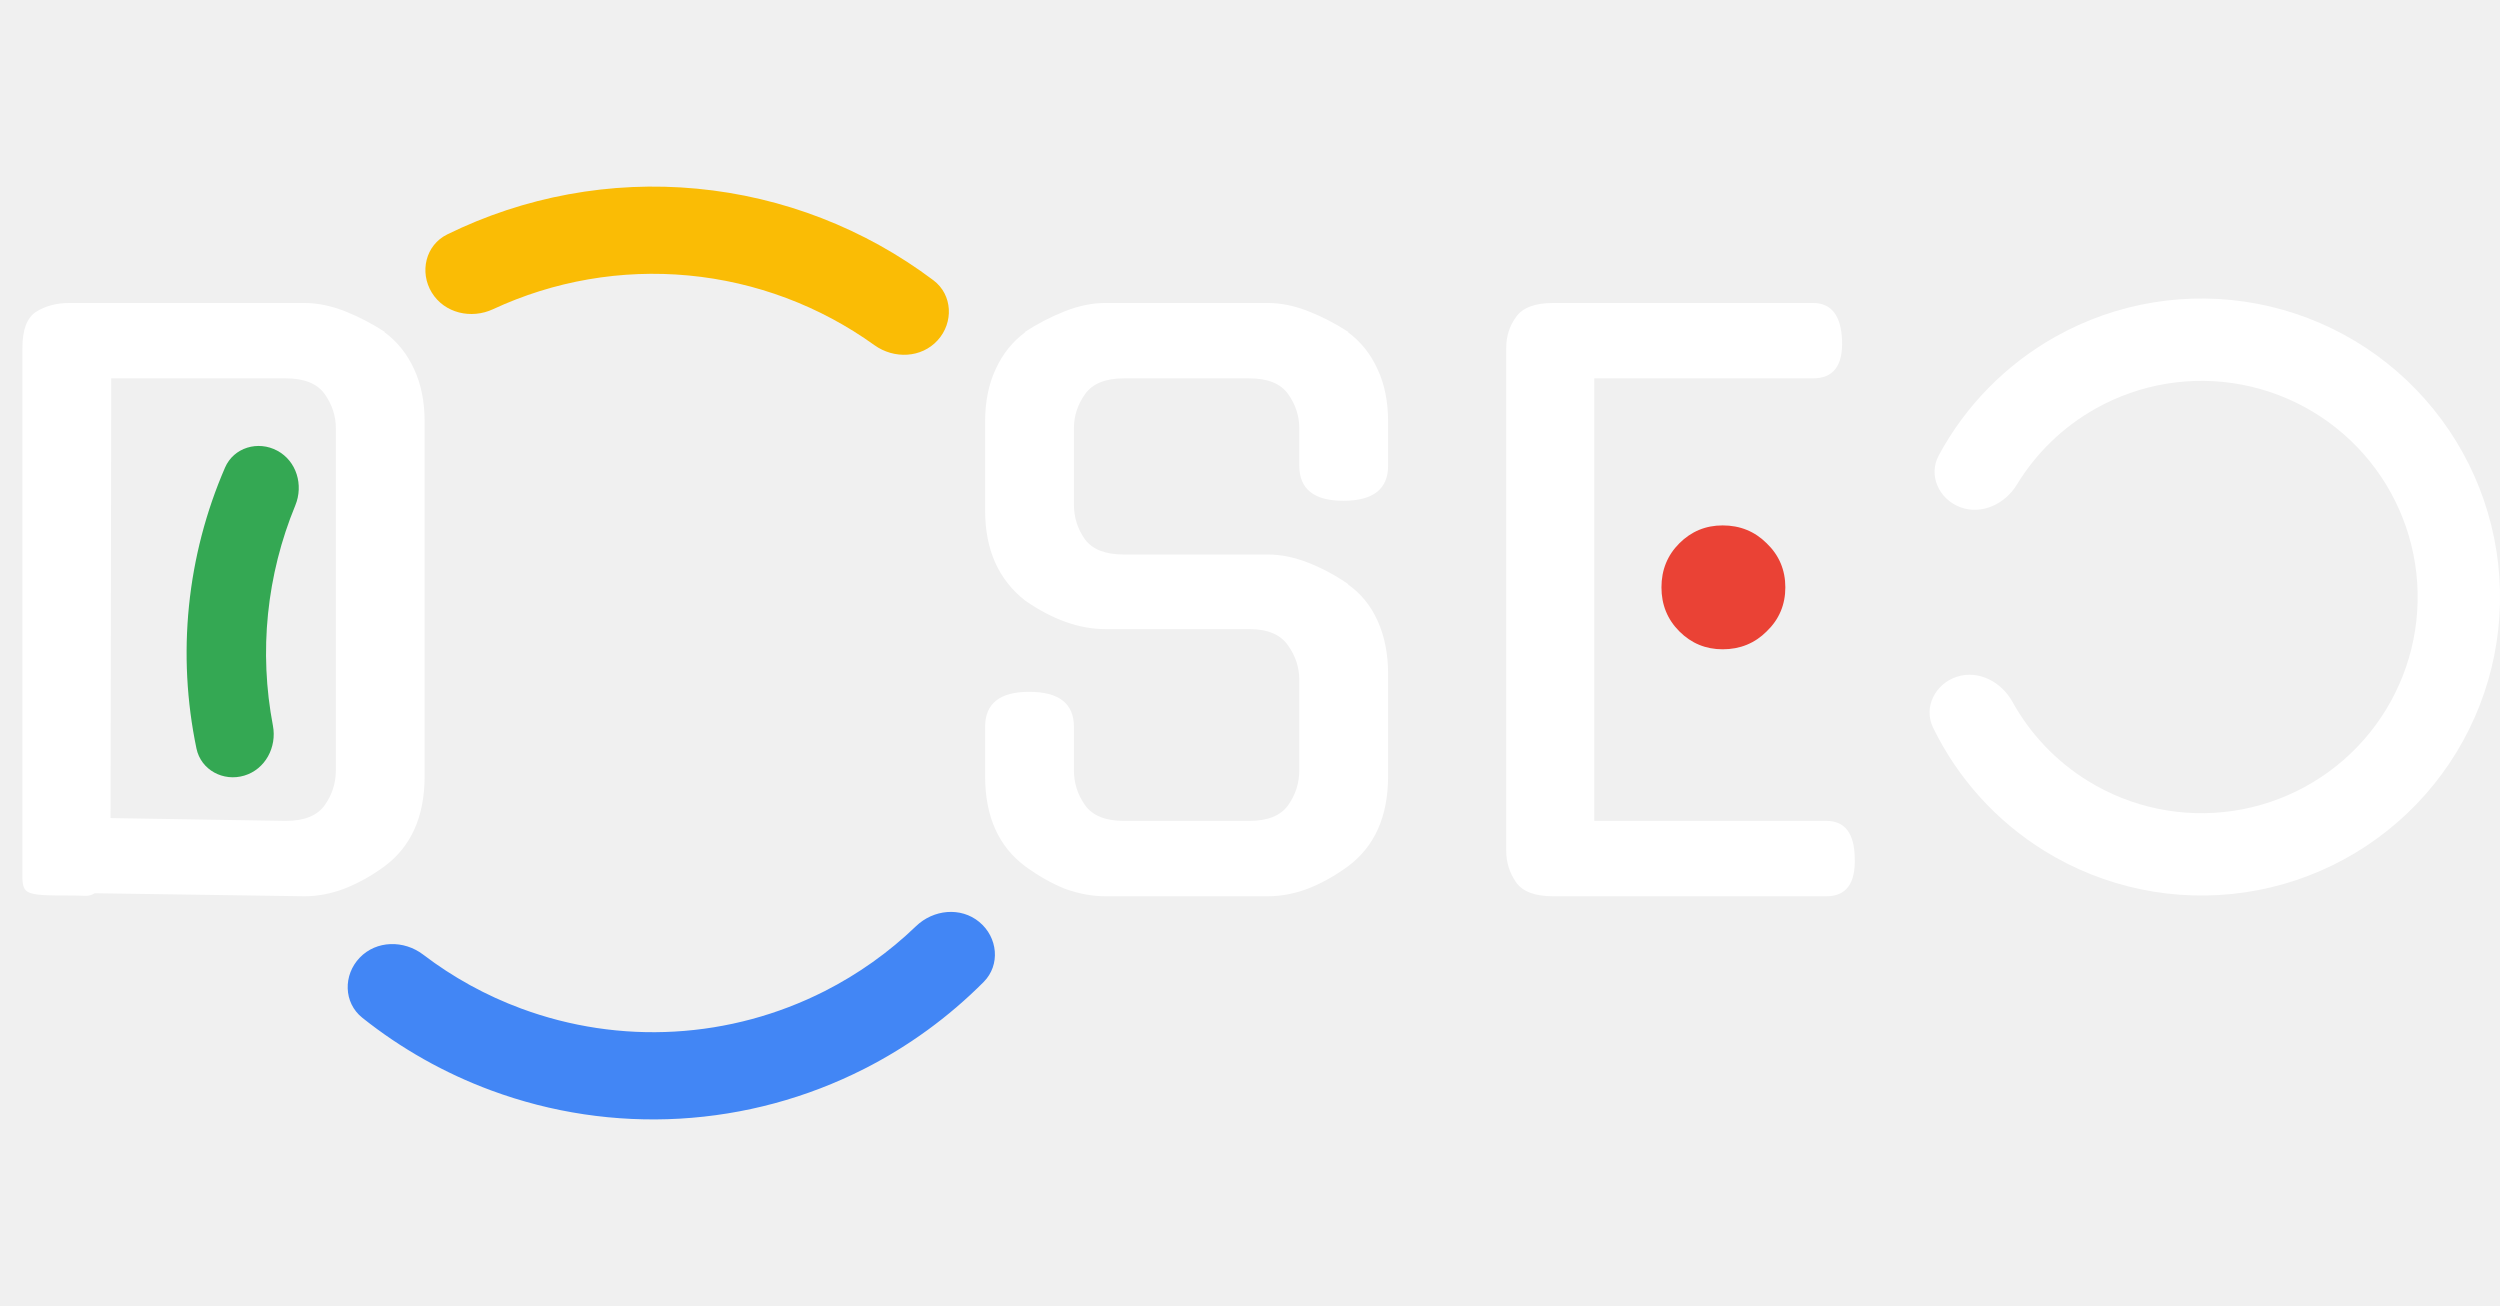
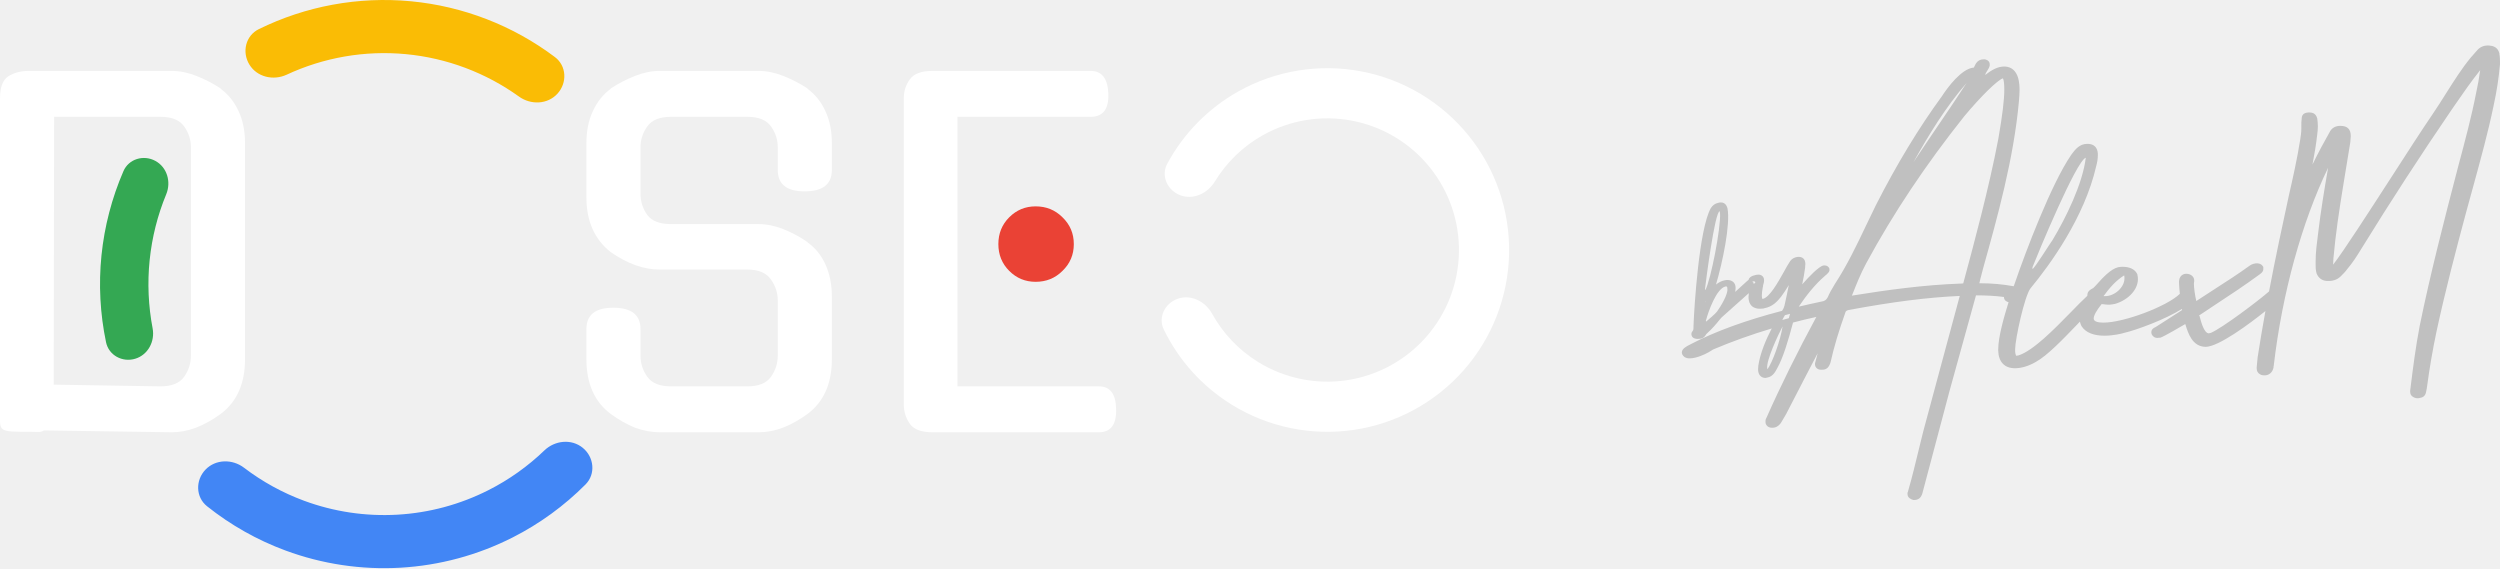
- <svg xmlns="http://www.w3.org/2000/svg" width="67" height="35" viewBox="0 0 67 35" fill="none">
-   <mask id="path-1-inside-1_3_46" fill="white">
-     <path d="M26.244 24.708C26.742 25.118 26.817 25.859 26.362 26.317C25.425 27.258 24.344 28.045 23.156 28.648C21.619 29.427 19.939 29.881 18.219 29.98C16.499 30.079 14.777 29.821 13.162 29.223C11.913 28.761 10.748 28.103 9.71 27.276C9.205 26.873 9.194 26.129 9.642 25.664V25.664C10.089 25.199 10.825 25.191 11.339 25.582C12.138 26.192 13.026 26.681 13.973 27.031C15.287 27.517 16.686 27.727 18.084 27.646C19.483 27.566 20.849 27.197 22.098 26.564C22.999 26.107 23.825 25.519 24.549 24.822C25.014 24.374 25.746 24.297 26.244 24.708V24.708Z" />
+ <svg xmlns="http://www.w3.org/2000/svg" width="110" height="25" viewBox="0 0 110 25" fill="none">
+   <mask id="mask0_1_30" style="mask-type:luminance" maskUnits="userSpaceOnUse" x="8" y="19" width="19" height="6">
+     <path d="M25.645 19.707C26.143 20.118 26.218 20.859 25.762 21.317C24.826 22.257 23.745 23.045 22.556 23.648C21.02 24.427 19.34 24.88 17.62 24.979C15.9 25.078 14.178 24.821 12.563 24.223C11.313 23.761 10.148 23.102 9.11 22.275C8.606 21.873 8.595 21.128 9.042 20.663C9.49 20.198 10.226 20.19 10.74 20.582C11.539 21.191 12.427 21.68 13.374 22.031C14.688 22.517 16.087 22.726 17.485 22.646C18.884 22.566 20.25 22.197 21.499 21.563C22.4 21.106 23.225 20.519 23.95 19.821C24.415 19.374 25.147 19.297 25.645 19.707Z" fill="white" />
  </mask>
-   <path d="M26.244 24.708C26.742 25.118 26.817 25.859 26.362 26.317C25.425 27.258 24.344 28.045 23.156 28.648C21.619 29.427 19.939 29.881 18.219 29.98C16.499 30.079 14.777 29.821 13.162 29.223C11.913 28.761 10.748 28.103 9.71 27.276C9.205 26.873 9.194 26.129 9.642 25.664V25.664C10.089 25.199 10.825 25.191 11.339 25.582C12.138 26.192 13.026 26.681 13.973 27.031C15.287 27.517 16.686 27.727 18.084 27.646C19.483 27.566 20.849 27.197 22.098 26.564C22.999 26.107 23.825 25.519 24.549 24.822C25.014 24.374 25.746 24.297 26.244 24.708V24.708Z" stroke="#4286F5" stroke-width="4" mask="url(#path-1-inside-1_3_46)" />
-   <mask id="path-2-inside-2_3_46" fill="white">
-     <path d="M6.547 20.786C5.984 20.955 5.386 20.636 5.265 20.06C5.003 18.805 4.935 17.516 5.065 16.236C5.195 14.957 5.521 13.707 6.031 12.531C6.264 11.992 6.915 11.8 7.432 12.079V12.079C7.95 12.357 8.138 13.001 7.914 13.545C7.532 14.472 7.285 15.451 7.183 16.452C7.081 17.453 7.126 18.461 7.314 19.446C7.424 20.024 7.111 20.617 6.547 20.786V20.786Z" />
+   <g mask="url(#mask0_1_30)">
+     <path d="M25.645 19.707C26.143 20.118 26.218 20.859 25.762 21.317C24.826 22.257 23.745 23.045 22.556 23.648C21.02 24.427 19.34 24.88 17.62 24.979C15.9 25.078 14.178 24.821 12.563 24.223C11.313 23.761 10.148 23.102 9.11 22.275C8.606 21.873 8.595 21.128 9.042 20.663C9.49 20.198 10.226 20.19 10.74 20.582C11.539 21.191 12.427 21.68 13.374 22.031C14.688 22.517 16.087 22.726 17.485 22.646C18.884 22.566 20.25 22.197 21.499 21.563C22.4 21.106 23.225 20.519 23.95 19.821C24.415 19.374 25.147 19.297 25.645 19.707Z" stroke="#4286F5" stroke-width="4" />
+   </g>
+   <mask id="mask1_1_30" style="mask-type:luminance" maskUnits="userSpaceOnUse" x="4" y="6" width="4" height="10">
+     <path d="M5.948 15.785C5.385 15.954 4.787 15.635 4.666 15.06C4.404 13.805 4.335 12.515 4.465 11.236C4.596 9.957 4.922 8.707 5.431 7.531C5.665 6.991 6.316 6.799 6.833 7.078C7.351 7.357 7.539 8.001 7.315 8.545C6.932 9.471 6.686 10.45 6.584 11.451C6.482 12.452 6.527 13.461 6.715 14.446C6.825 15.023 6.511 15.616 5.948 15.785Z" fill="white" />
  </mask>
-   <path d="M6.547 20.786C5.984 20.955 5.386 20.636 5.265 20.06C5.003 18.805 4.935 17.516 5.065 16.236C5.195 14.957 5.521 13.707 6.031 12.531C6.264 11.992 6.915 11.8 7.432 12.079V12.079C7.95 12.357 8.138 13.001 7.914 13.545C7.532 14.472 7.285 15.451 7.183 16.452C7.081 17.453 7.126 18.461 7.314 19.446C7.424 20.024 7.111 20.617 6.547 20.786V20.786Z" stroke="#34A853" stroke-width="4" mask="url(#path-2-inside-2_3_46)" />
-   <mask id="path-3-inside-3_3_46" fill="white">
-     <path d="M11.573 7.843C11.235 7.293 11.405 6.568 11.985 6.283C14.051 5.267 16.366 4.838 18.674 5.056C20.981 5.273 23.175 6.127 25.015 7.511C25.531 7.899 25.563 8.644 25.128 9.121V9.121C24.694 9.598 23.958 9.627 23.434 9.25C21.975 8.201 20.257 7.553 18.454 7.383C16.651 7.213 14.843 7.528 13.213 8.287C12.628 8.559 11.911 8.393 11.573 7.843V7.843Z" />
+   <g mask="url(#mask1_1_30)">
+     <path d="M5.948 15.785C5.385 15.954 4.787 15.635 4.666 15.06C4.404 13.805 4.335 12.515 4.465 11.236C4.596 9.957 4.922 8.707 5.431 7.531C5.665 6.991 6.316 6.799 6.833 7.078C7.351 7.357 7.539 8.001 7.315 8.545C6.932 9.471 6.686 10.45 6.584 11.451C6.482 12.452 6.527 13.461 6.715 14.446C6.825 15.023 6.511 15.616 5.948 15.785Z" stroke="#34A853" stroke-width="4" />
+   </g>
+   <mask id="mask2_1_30" style="mask-type:luminance" maskUnits="userSpaceOnUse" x="10" y="0" width="15" height="5">
+     <path d="M10.974 2.843C10.636 2.293 10.806 1.568 11.386 1.283C13.452 0.267 15.767 -0.162 18.074 0.055C20.382 0.273 22.576 1.127 24.416 2.511C24.932 2.899 24.964 3.643 24.529 4.121C24.095 4.598 23.359 4.626 22.835 4.249C21.376 3.2 19.658 2.552 17.855 2.382C16.052 2.212 14.244 2.528 12.614 3.286C12.029 3.558 11.311 3.393 10.974 2.843Z" fill="white" />
  </mask>
-   <path d="M11.573 7.843C11.235 7.293 11.405 6.568 11.985 6.283C14.051 5.267 16.366 4.838 18.674 5.056C20.981 5.273 23.175 6.127 25.015 7.511C25.531 7.899 25.563 8.644 25.128 9.121V9.121C24.694 9.598 23.958 9.627 23.434 9.25C21.975 8.201 20.257 7.553 18.454 7.383C16.651 7.213 14.843 7.528 13.213 8.287C12.628 8.559 11.911 8.393 11.573 7.843V7.843Z" stroke="#FABC05" stroke-width="4" mask="url(#path-3-inside-3_3_46)" />
-   <path d="M41.627 24.02C41.133 24.02 40.8 23.894 40.627 23.64C40.453 23.387 40.367 23.107 40.367 22.8V9.32C40.367 9.014 40.453 8.74 40.627 8.5C40.8 8.247 41.133 8.12 41.627 8.12H48.587C49.08 8.12 49.34 8.454 49.367 9.12C49.393 9.8 49.133 10.14 48.587 10.14H42.727V22H48.947C49.44 22 49.693 22.327 49.707 22.98C49.733 23.674 49.48 24.02 48.947 24.02H41.627Z" fill="white" />
-   <path d="M33.981 14.861C34.328 14.861 34.688 14.934 35.061 15.081C35.435 15.227 35.795 15.421 36.141 15.661H36.121C36.468 15.9 36.735 16.227 36.921 16.64C37.108 17.054 37.201 17.527 37.201 18.061V20.8C37.201 21.881 36.841 22.687 36.121 23.221C35.775 23.474 35.415 23.674 35.041 23.82C34.681 23.954 34.328 24.02 33.981 24.02H29.621C29.275 24.02 28.915 23.954 28.541 23.82C28.181 23.674 27.828 23.474 27.481 23.221C26.761 22.687 26.401 21.881 26.401 20.8V19.48C26.401 18.854 26.795 18.541 27.581 18.541C28.381 18.541 28.781 18.854 28.781 19.48V20.64C28.781 20.987 28.881 21.3 29.081 21.581C29.281 21.86 29.628 22 30.121 22H33.481C33.975 22 34.321 21.86 34.521 21.581C34.721 21.3 34.821 20.987 34.821 20.64V18.221C34.821 17.887 34.721 17.581 34.521 17.3C34.321 17.007 33.975 16.86 33.481 16.86H29.621C28.928 16.86 28.215 16.607 27.481 16.101C26.761 15.54 26.401 14.734 26.401 13.681V11.3C26.401 10.767 26.495 10.3 26.681 9.9C26.868 9.487 27.135 9.154 27.481 8.9H27.461C27.808 8.674 28.168 8.487 28.541 8.34C28.915 8.194 29.275 8.12 29.621 8.12H33.981C34.328 8.12 34.688 8.194 35.061 8.34C35.435 8.487 35.795 8.674 36.141 8.9H36.121C36.468 9.154 36.735 9.487 36.921 9.9C37.108 10.3 37.201 10.767 37.201 11.3V12.48C37.201 13.107 36.801 13.421 36.001 13.421C35.215 13.421 34.821 13.107 34.821 12.48V11.48C34.821 11.147 34.721 10.841 34.521 10.56C34.321 10.28 33.975 10.14 33.481 10.14H30.121C29.628 10.14 29.281 10.28 29.081 10.56C28.881 10.841 28.781 11.147 28.781 11.48V13.521C28.781 13.867 28.881 14.181 29.081 14.46C29.281 14.727 29.628 14.861 30.121 14.861H33.981Z" fill="white" />
-   <path d="M7.66 22C8.154 22 8.501 21.86 8.701 21.581C8.901 21.3 9.001 20.987 9.001 20.64V11.48C9.001 11.147 8.901 10.841 8.701 10.56C8.501 10.28 8.154 10.14 7.66 10.14H2.981L2.961 23.18C2.961 23.474 2.847 23.707 2.621 23.881C2.394 24.054 2.334 24 2.001 24C0.5 24 0.601 24 0.601 23.18C0.601 22.36 0.601 9.32 0.601 9.32C0.601 8.84 0.721 8.52 0.961 8.36C1.214 8.2 1.514 8.12 1.861 8.12H8.161C8.507 8.12 8.867 8.194 9.241 8.34C9.614 8.487 9.974 8.674 10.32 8.9H10.3C10.647 9.154 10.914 9.487 11.101 9.9C11.287 10.3 11.38 10.767 11.38 11.3V20.8C11.38 21.881 11.021 22.687 10.3 23.221C9.954 23.474 9.594 23.674 9.221 23.82C8.861 23.954 8.507 24.02 8.161 24.02L1.921 23.93C1.695 23.93 1.515 23.837 1.381 23.65C1.261 23.463 1.201 23.217 1.201 22.91C1.201 22.243 1.488 21.91 2.061 21.91L7.66 22Z" fill="white" />
-   <path d="M47.347 16.921C47.68 16.601 47.847 16.207 47.847 15.741C47.847 15.274 47.68 14.88 47.347 14.56C47.027 14.241 46.633 14.081 46.167 14.081C45.713 14.081 45.327 14.241 45.007 14.56C44.687 14.88 44.527 15.274 44.527 15.741C44.527 16.207 44.687 16.601 45.007 16.921C45.327 17.241 45.713 17.401 46.167 17.401C46.633 17.401 47.027 17.241 47.347 16.921Z" fill="#EA4235" />
-   <mask id="path-8-inside-4_3_46" fill="white">
-     <path d="M52.538 13.594C51.966 13.381 51.669 12.741 51.959 12.204C52.673 10.879 53.751 9.776 55.075 9.03C56.722 8.102 58.644 7.788 60.501 8.142C62.357 8.497 64.028 9.497 65.217 10.966C66.407 12.434 67.038 14.277 66.999 16.166C66.96 18.056 66.253 19.871 65.003 21.289C63.754 22.707 62.043 23.637 60.173 23.914C58.304 24.191 56.397 23.797 54.79 22.803C53.497 22.003 52.466 20.855 51.807 19.502C51.541 18.954 51.864 18.326 52.443 18.137V18.137C53.023 17.949 53.637 18.273 53.932 18.806C54.409 19.669 55.102 20.401 55.951 20.926C57.115 21.647 58.496 21.932 59.85 21.731C61.204 21.53 62.443 20.857 63.347 19.83C64.252 18.803 64.764 17.489 64.792 16.121C64.821 14.752 64.364 13.418 63.502 12.354C62.641 11.291 61.431 10.567 60.087 10.31C58.742 10.053 57.351 10.281 56.158 10.953C55.288 11.442 54.565 12.145 54.053 12.987C53.736 13.508 53.109 13.806 52.538 13.594V13.594Z" />
+   <g mask="url(#mask2_1_30)">
+     <path d="M10.974 2.843C10.636 2.293 10.806 1.568 11.386 1.283C13.452 0.267 15.767 -0.162 18.074 0.055C20.382 0.273 22.576 1.127 24.416 2.511C24.932 2.899 24.964 3.643 24.529 4.121C24.095 4.598 23.359 4.626 22.835 4.249C21.376 3.2 19.658 2.552 17.855 2.382C16.052 2.212 14.244 2.528 12.614 3.286C12.029 3.558 11.311 3.393 10.974 2.843Z" stroke="#FABC05" stroke-width="4" />
+   </g>
+   <path d="M41.028 19.02C40.534 19.02 40.201 18.893 40.028 18.64C39.854 18.387 39.767 18.107 39.767 17.8V4.32C39.767 4.013 39.854 3.74 40.028 3.5C40.201 3.247 40.534 3.12 41.028 3.12H47.987C48.481 3.12 48.741 3.453 48.767 4.12C48.794 4.8 48.534 5.14 47.987 5.14H42.127V17H48.347C48.841 17 49.094 17.327 49.108 17.98C49.134 18.673 48.881 19.02 48.347 19.02H41.028Z" fill="white" />
+   <path d="M33.382 9.86C33.729 9.86 34.089 9.933 34.462 10.08C34.836 10.227 35.196 10.42 35.542 10.66H35.522C35.869 10.9 36.136 11.227 36.322 11.64C36.509 12.053 36.602 12.527 36.602 13.06V15.8C36.602 16.88 36.242 17.687 35.522 18.22C35.175 18.473 34.816 18.673 34.442 18.82C34.082 18.953 33.729 19.02 33.382 19.02H29.022C28.675 19.02 28.316 18.953 27.942 18.82C27.582 18.673 27.229 18.473 26.882 18.22C26.162 17.687 25.802 16.88 25.802 15.8V14.48C25.802 13.853 26.195 13.54 26.982 13.54C27.782 13.54 28.182 13.853 28.182 14.48V15.64C28.182 15.987 28.282 16.3 28.482 16.58C28.682 16.86 29.029 17 29.522 17H32.882C33.376 17 33.722 16.86 33.922 16.58C34.122 16.3 34.222 15.987 34.222 15.64V13.22C34.222 12.887 34.122 12.58 33.922 12.3C33.722 12.007 33.376 11.86 32.882 11.86H29.022C28.329 11.86 27.616 11.607 26.882 11.1C26.162 10.54 25.802 9.733 25.802 8.68V6.3C25.802 5.767 25.895 5.3 26.082 4.9C26.269 4.487 26.535 4.153 26.882 3.9H26.862C27.209 3.673 27.569 3.487 27.942 3.34C28.316 3.193 28.675 3.12 29.022 3.12H33.382C33.729 3.12 34.089 3.193 34.462 3.34C34.836 3.487 35.196 3.673 35.542 3.9H35.522C35.869 4.153 36.136 4.487 36.322 4.9C36.509 5.3 36.602 5.767 36.602 6.3V7.48C36.602 8.107 36.202 8.42 35.402 8.42C34.615 8.42 34.222 8.107 34.222 7.48V6.48C34.222 6.147 34.122 5.84 33.922 5.56C33.722 5.28 33.376 5.14 32.882 5.14H29.522C29.029 5.14 28.682 5.28 28.482 5.56C28.282 5.84 28.182 6.147 28.182 6.48V8.52C28.182 8.867 28.282 9.18 28.482 9.46C28.682 9.727 29.029 9.86 29.522 9.86H33.382Z" fill="white" />
+   <path d="M7.061 17C7.555 17 7.901 16.86 8.101 16.58C8.301 16.3 8.401 15.987 8.401 15.64V6.48C8.401 6.147 8.301 5.84 8.101 5.56C7.901 5.28 7.555 5.14 7.061 5.14H2.381L2.361 18.18C2.361 18.473 2.248 18.707 2.021 18.88C1.795 19.053 1.735 19 1.401 19C-0.099 19 0.001 19 0.001 18.18C0.001 17.36 0.001 4.32 0.001 4.32C0.001 3.84 0.121 3.52 0.361 3.36C0.615 3.2 0.915 3.12 1.261 3.12H7.561C7.908 3.12 8.268 3.193 8.641 3.34C9.015 3.487 9.375 3.673 9.721 3.9H9.701C10.048 4.153 10.315 4.487 10.501 4.9C10.688 5.3 10.781 5.767 10.781 6.3V15.8C10.781 16.88 10.421 17.687 9.701 18.22C9.355 18.473 8.995 18.673 8.621 18.82C8.261 18.953 7.908 19.02 7.561 19.02L1.322 18.93C1.096 18.93 0.916 18.836 0.782 18.649C0.662 18.463 0.602 18.216 0.602 17.91C0.602 17.243 0.889 16.91 1.462 16.91L7.061 17Z" fill="white" />
+   <path d="M46.748 11.92C47.081 11.6 47.248 11.207 47.248 10.74C47.248 10.273 47.081 9.88 46.748 9.56C46.428 9.24 46.034 9.08 45.568 9.08C45.114 9.08 44.727 9.24 44.407 9.56C44.087 9.88 43.928 10.273 43.928 10.74C43.928 11.207 44.087 11.6 44.407 11.92C44.727 12.24 45.114 12.4 45.568 12.4C46.034 12.4 46.428 12.24 46.748 11.92Z" fill="#EA4235" />
+   <mask id="mask3_1_30" style="mask-type:luminance" maskUnits="userSpaceOnUse" x="51" y="3" width="16" height="16">
+     <path d="M51.938 8.593C51.367 8.38 51.07 7.74 51.359 7.204C52.074 5.879 53.151 4.775 54.476 4.029C56.123 3.102 58.045 2.788 59.901 3.142C61.758 3.496 63.429 4.496 64.618 5.965C65.808 7.434 66.439 9.276 66.4 11.166C66.361 13.056 65.654 14.87 64.404 16.288C63.155 17.706 61.444 18.637 59.574 18.914C57.705 19.191 55.797 18.797 54.191 17.802C52.898 17.002 51.867 15.855 51.208 14.501C50.941 13.953 51.265 13.326 51.844 13.137C52.424 12.948 53.038 13.272 53.333 13.805C53.81 14.668 54.503 15.4 55.352 15.926C56.516 16.646 57.897 16.931 59.251 16.731C60.605 16.53 61.844 15.857 62.748 14.829C63.653 13.803 64.165 12.489 64.193 11.12C64.222 9.752 63.765 8.418 62.903 7.354C62.042 6.29 60.832 5.566 59.488 5.31C58.143 5.053 56.752 5.281 55.559 5.952C54.689 6.442 53.966 7.145 53.453 7.987C53.136 8.507 52.51 8.806 51.938 8.593Z" fill="white" />
  </mask>
-   <path d="M52.538 13.594C51.966 13.381 51.669 12.741 51.959 12.204C52.673 10.879 53.751 9.776 55.075 9.03C56.722 8.102 58.644 7.788 60.501 8.142C62.357 8.497 64.028 9.497 65.217 10.966C66.407 12.434 67.038 14.277 66.999 16.166C66.96 18.056 66.253 19.871 65.003 21.289C63.754 22.707 62.043 23.637 60.173 23.914C58.304 24.191 56.397 23.797 54.79 22.803C53.497 22.003 52.466 20.855 51.807 19.502C51.541 18.954 51.864 18.326 52.443 18.137V18.137C53.023 17.949 53.637 18.273 53.932 18.806C54.409 19.669 55.102 20.401 55.951 20.926C57.115 21.647 58.496 21.932 59.85 21.731C61.204 21.53 62.443 20.857 63.347 19.83C64.252 18.803 64.764 17.489 64.792 16.121C64.821 14.752 64.364 13.418 63.502 12.354C62.641 11.291 61.431 10.567 60.087 10.31C58.742 10.053 57.351 10.281 56.158 10.953C55.288 11.442 54.565 12.145 54.053 12.987C53.736 13.508 53.109 13.806 52.538 13.594V13.594Z" fill="white" stroke="white" stroke-width="4" mask="url(#path-8-inside-4_3_46)" />
+   <g mask="url(#mask3_1_30)">
+     <path d="M51.938 8.593C51.367 8.38 51.07 7.74 51.359 7.204C52.074 5.879 53.151 4.775 54.476 4.029C56.123 3.102 58.045 2.788 59.901 3.142C61.758 3.496 63.429 4.496 64.618 5.965C65.808 7.434 66.439 9.276 66.4 11.166C66.361 13.056 65.654 14.87 64.404 16.288C63.155 17.706 61.444 18.637 59.574 18.914C57.705 19.191 55.797 18.797 54.191 17.802C52.898 17.002 51.867 15.855 51.208 14.501C50.941 13.953 51.265 13.326 51.844 13.137C52.424 12.948 53.038 13.272 53.333 13.805C53.81 14.668 54.503 15.4 55.352 15.926C56.516 16.646 57.897 16.931 59.251 16.731C60.605 16.53 61.844 15.857 62.748 14.829C63.653 13.803 64.165 12.489 64.193 11.12C64.222 9.752 63.765 8.418 62.903 7.354C62.042 6.29 60.832 5.566 59.488 5.31C58.143 5.053 56.752 5.281 55.559 5.952C54.689 6.442 53.966 7.145 53.453 7.987C53.136 8.507 52.51 8.806 51.938 8.593Z" fill="white" stroke="white" stroke-width="4" />
+   </g>
+   <path d="M109.975 2.362C109.935 2.175 109.818 2.055 109.63 2.018H109.615L109.599 2.015C109.59 2.015 109.578 2.015 109.569 2.009C109.538 2.003 109.51 2 109.482 2C109.279 2 109.122 2.067 108.996 2.212L108.721 2.524C108.324 3.002 107.97 3.567 107.624 4.112C107.427 4.425 107.242 4.719 107.051 4.998C106.58 5.688 105.902 6.739 105.184 7.852C104.238 9.315 103.098 11.083 102.658 11.644V11.611C102.658 11.574 102.661 11.54 102.664 11.503C102.667 11.46 102.67 11.418 102.67 11.375C102.765 10.299 102.929 9.235 103.089 8.242C103.144 7.929 103.194 7.613 103.243 7.3C103.292 7 103.342 6.697 103.391 6.396C103.413 6.301 103.419 6.203 103.425 6.108C103.428 6.071 103.431 6.031 103.434 5.991C103.434 5.682 103.286 5.538 102.978 5.538C102.781 5.538 102.636 5.608 102.534 5.758C102.279 6.209 102.008 6.706 101.749 7.239C101.838 6.779 101.912 6.341 101.961 5.89C101.974 5.789 101.986 5.676 101.986 5.559C101.986 5.443 101.974 5.335 101.961 5.228V5.219L101.955 5.207C101.912 5.035 101.801 4.949 101.622 4.949H101.555C101.351 4.971 101.274 5.053 101.271 5.259C101.259 5.345 101.259 5.415 101.259 5.495V5.663C101.259 5.823 101.231 6.004 101.206 6.163C101.077 6.975 100.898 7.785 100.707 8.616C100.43 9.891 100.113 11.368 99.838 12.822C99.376 13.229 97.774 14.437 97.278 14.646C97.238 14.658 97.204 14.667 97.189 14.667C96.982 14.667 96.85 14.167 96.8 13.98L96.791 13.95V13.931C96.779 13.913 96.77 13.892 96.763 13.873C96.782 13.864 96.803 13.852 96.819 13.842C97.047 13.689 97.263 13.548 97.478 13.404C98.15 12.963 98.785 12.543 99.429 12.07L99.438 12.064L99.444 12.055L99.456 12.049C99.493 12.021 99.586 11.954 99.586 11.838V11.746L99.558 11.706C99.521 11.65 99.444 11.586 99.308 11.586C99.216 11.586 99.08 11.617 98.988 11.687C98.489 12.049 97.956 12.392 97.441 12.723C97.173 12.895 96.905 13.067 96.637 13.245C96.582 13.005 96.532 12.674 96.532 12.491C96.532 12.454 96.532 12.429 96.538 12.405L96.545 12.386V12.337C96.545 12.172 96.391 12.046 96.197 12.046C96.036 12.046 95.876 12.156 95.876 12.408V12.423C95.882 12.592 95.895 12.763 95.913 12.929C95.346 13.481 93.454 14.195 92.555 14.195C92.357 14.195 92.123 14.164 92.123 14.017C92.123 13.882 92.237 13.674 92.471 13.38C92.496 13.38 92.521 13.383 92.552 13.386C92.61 13.395 92.693 13.407 92.792 13.407C92.847 13.407 92.9 13.398 92.958 13.389L93.023 13.377H93.041C93.642 13.214 94.197 12.674 94.043 12.077V12.064L94.034 12.052C93.944 11.856 93.71 11.739 93.408 11.739C93.347 11.739 93.272 11.739 93.199 11.758C92.869 11.835 92.508 12.233 92.271 12.5C92.206 12.57 92.126 12.659 92.102 12.674C92.086 12.687 92.074 12.693 92.058 12.699C91.991 12.736 91.843 12.809 91.843 12.99V13.015C91.633 13.208 91.384 13.462 91.122 13.732C90.385 14.486 89.467 15.424 88.826 15.633L88.802 15.639C88.777 15.645 88.737 15.654 88.722 15.654C88.709 15.654 88.691 15.633 88.675 15.544C88.666 15.498 88.666 15.437 88.666 15.363C88.666 14.937 89.079 13.018 89.344 12.684C90.201 11.648 91.716 9.569 92.234 7.307C92.28 7.138 92.305 6.982 92.305 6.828V6.758C92.287 6.491 92.142 6.344 91.883 6.329H91.846C91.498 6.329 91.316 6.571 91.156 6.782L91.122 6.831C90.262 8.085 89.125 11.074 88.645 12.481C88.632 12.518 88.617 12.561 88.602 12.595C88.115 12.506 87.628 12.463 87.116 12.463H87.092L87.101 12.423C87.123 12.316 87.15 12.215 87.178 12.113C87.206 12.018 87.23 11.923 87.252 11.825C87.884 9.563 88.605 6.988 88.833 4.452L88.839 4.373C88.848 4.247 88.86 4.112 88.86 3.983C88.86 3.729 88.86 2.963 88.213 2.926H88.21C88.05 2.926 87.908 2.96 87.773 3.027C87.646 3.085 87.505 3.177 87.363 3.291L87.354 3.275V3.266C87.366 3.229 87.403 3.168 87.434 3.122C87.486 3.036 87.535 2.96 87.548 2.877V2.831C87.548 2.659 87.385 2.622 87.332 2.61H87.317H87.283C87.018 2.61 86.931 2.803 86.882 2.907C86.873 2.929 86.861 2.956 86.851 2.972C86.3 3.018 85.69 3.858 85.453 4.22C84.427 5.627 83.471 7.199 82.541 9.023C82.39 9.33 82.242 9.636 82.097 9.943C81.691 10.798 81.268 11.678 80.738 12.491C80.597 12.717 80.495 12.904 80.421 13.079C80.35 13.205 80.285 13.248 80.144 13.269C79.796 13.343 79.466 13.416 79.145 13.493C79.447 13.045 79.82 12.552 80.304 12.132C80.344 12.101 80.39 12.064 80.433 12.012C80.486 11.963 80.507 11.902 80.495 11.835C80.48 11.746 80.393 11.678 80.282 11.678C80.267 11.678 80.249 11.678 80.23 11.681C80.027 11.721 79.598 12.172 79.296 12.512C79.349 12.267 79.395 12.015 79.426 11.773V11.73C79.435 11.666 79.444 11.595 79.426 11.522C79.398 11.381 79.293 11.301 79.139 11.301H79.112L79.059 11.31C78.973 11.329 78.865 11.362 78.776 11.476C78.689 11.601 78.594 11.77 78.486 11.969C78.237 12.414 77.861 13.091 77.562 13.15H77.543C77.543 13.15 77.534 13.131 77.531 13.11C77.5 12.953 77.553 12.69 77.574 12.589V12.564C77.602 12.475 77.633 12.368 77.614 12.273C77.59 12.153 77.494 12.083 77.365 12.083C77.355 12.083 77.343 12.086 77.331 12.086L77.281 12.092C77.078 12.129 76.961 12.205 76.936 12.316C76.921 12.325 76.906 12.337 76.89 12.35C76.782 12.454 76.551 12.662 76.348 12.843C76.357 12.788 76.366 12.73 76.366 12.671C76.369 12.546 76.32 12.466 76.277 12.42C76.212 12.356 76.12 12.319 76.006 12.319C75.969 12.319 75.926 12.325 75.883 12.334C75.744 12.359 75.618 12.429 75.504 12.521C75.799 11.519 76.144 9.863 76.009 9.164C75.96 8.99 75.861 8.907 75.716 8.907C75.701 8.907 75.689 8.907 75.673 8.91H75.655L75.602 8.925C75.467 8.95 75.353 9.033 75.272 9.164C74.764 10.078 74.545 13.478 74.514 14.339V14.382C74.514 14.468 74.514 14.514 74.478 14.563C74.431 14.609 74.413 14.676 74.425 14.741C74.438 14.805 74.49 14.912 74.706 14.912C74.755 14.912 74.798 14.906 74.823 14.903C74.94 14.882 75.02 14.814 75.075 14.701C75.078 14.698 75.085 14.695 75.088 14.692C75.1 14.679 75.112 14.667 75.121 14.658C75.303 14.492 75.479 14.302 75.667 14.063C75.716 13.999 75.775 13.941 75.843 13.885C76.231 13.536 76.585 13.217 76.949 12.898C76.933 13.005 76.927 13.116 76.949 13.214C76.992 13.453 77.167 13.585 77.439 13.585C77.479 13.585 77.522 13.582 77.571 13.576H77.586L77.639 13.56C77.984 13.499 78.209 13.26 78.363 13.061C78.468 12.926 78.588 12.739 78.708 12.543C78.649 12.852 78.582 13.156 78.517 13.447C78.495 13.533 78.471 13.588 78.428 13.649C78.421 13.659 78.415 13.668 78.409 13.677C76.795 14.097 75.442 14.594 74.391 15.145C74.169 15.253 74.028 15.345 74.003 15.476V15.489L74 15.504C74 15.559 74.022 15.642 74.123 15.712C74.188 15.749 74.256 15.768 74.32 15.768H74.348C74.626 15.768 74.998 15.605 75.18 15.498C75.214 15.479 75.254 15.455 75.294 15.43C75.331 15.406 75.371 15.378 75.396 15.369C76.215 15.023 77.072 14.716 77.956 14.453C77.722 14.903 77.445 15.532 77.365 16.096V16.114C77.358 16.184 77.349 16.273 77.365 16.359C77.398 16.528 77.519 16.629 77.679 16.629H77.697L77.713 16.623L77.765 16.611C77.999 16.571 78.113 16.365 78.193 16.212C78.458 15.749 78.696 14.94 78.893 14.192C79.204 14.109 79.534 14.029 79.919 13.944C79.096 15.464 78.317 17.04 77.719 18.395C77.682 18.45 77.682 18.508 77.682 18.53V18.573C77.682 18.711 77.805 18.821 77.962 18.821H77.99C78.135 18.821 78.267 18.744 78.357 18.613C78.409 18.533 78.455 18.45 78.505 18.364C78.535 18.312 78.566 18.26 78.597 18.205L78.828 17.757C79.204 17.031 79.586 16.286 79.977 15.544L79.867 15.964L79.86 15.982V16.031C79.86 16.16 79.971 16.267 80.11 16.267H80.193C80.403 16.267 80.486 16.108 80.535 15.973V15.964L80.541 15.955C80.695 15.265 80.911 14.547 81.191 13.766C81.213 13.692 81.222 13.674 81.339 13.64C83.305 13.275 84.821 13.085 86.229 13.021L85.166 16.963C84.984 17.644 84.802 18.324 84.621 18.99C84.556 19.25 84.491 19.508 84.43 19.765C84.282 20.375 84.131 21.007 83.952 21.623L83.94 21.657L83.93 21.681V21.736C83.93 21.914 84.1 21.969 84.162 21.991L84.186 22H84.211C84.411 22 84.522 21.911 84.584 21.709L85.782 17.193L86.941 13.005V12.996H86.944H86.959C87.415 12.996 87.797 13.018 88.173 13.067C88.173 13.217 88.284 13.272 88.377 13.297C88.186 13.913 87.921 14.814 87.921 15.384V15.424C87.936 15.927 88.201 16.203 88.66 16.203C88.944 16.203 89.273 16.102 89.566 15.93C90.074 15.657 90.764 14.934 91.378 14.296C91.424 14.247 91.47 14.201 91.516 14.152C91.544 14.284 91.593 14.357 91.6 14.37C91.778 14.633 92.123 14.771 92.595 14.771C92.974 14.771 93.359 14.682 93.476 14.643C94 14.523 95.275 14.054 96.009 13.591V13.643C96.009 13.643 95.944 13.689 95.888 13.723L94.841 14.394C94.841 14.394 94.825 14.4 94.819 14.403C94.776 14.425 94.659 14.48 94.659 14.618C94.659 14.639 94.659 14.701 94.702 14.753C94.758 14.83 94.832 14.869 94.924 14.869C94.946 14.869 94.973 14.863 95.001 14.86C95.007 14.86 95.016 14.86 95.026 14.86H95.041L95.066 14.854C95.192 14.817 95.99 14.357 96.129 14.272C96.135 14.268 96.144 14.262 96.153 14.259C96.283 14.692 96.468 15.243 97.041 15.262C97.617 15.262 98.979 14.247 99.678 13.686C99.546 14.413 99.435 15.081 99.336 15.722C99.318 15.887 99.305 16.031 99.293 16.175V16.191C99.293 16.319 99.339 16.411 99.432 16.463C99.509 16.516 99.592 16.516 99.644 16.516C99.838 16.516 99.989 16.384 100.033 16.181V16.166L100.036 16.151C100.036 16.132 100.036 16.108 100.039 16.102L100.048 16.08V16.062C100.418 12.904 101.28 9.78 102.436 7.383C102.26 8.398 102.106 9.345 101.992 10.305C101.943 10.694 101.887 11.096 101.887 11.516V11.632C101.887 11.758 101.887 11.89 101.931 12.031V12.04L101.937 12.046C102.02 12.239 102.165 12.343 102.371 12.362H102.476C102.695 12.362 102.886 12.279 103.024 12.126C103.098 12.052 103.197 11.954 103.271 11.85C103.508 11.574 103.711 11.255 103.896 10.952C105.187 8.858 106.521 6.807 107.852 4.857L108.013 4.624C108.37 4.106 108.737 3.576 109.128 3.088C109.079 3.447 109.023 3.757 108.959 4.042C108.746 5.142 108.466 6.178 108.173 7.276L108.133 7.429C107.55 9.673 106.947 11.991 106.469 14.327C106.29 15.253 106.173 16.172 106.047 17.193V17.212C106.047 17.264 106.047 17.352 106.118 17.423L106.124 17.429L106.133 17.435C106.207 17.494 106.293 17.524 106.383 17.524C106.414 17.524 106.444 17.515 106.466 17.512L106.484 17.506C106.577 17.494 106.709 17.445 106.746 17.254C106.768 17.163 106.786 17.058 106.802 16.926C106.903 16.181 107.03 15.434 107.193 14.649C107.587 12.809 108.077 10.952 108.506 9.354C108.61 8.968 108.715 8.585 108.823 8.199C109.14 7.04 109.473 5.841 109.72 4.643C109.855 4.023 109.948 3.426 110 2.819C110 2.668 110 2.515 109.972 2.371L109.975 2.362ZM93.463 12.117C93.476 12.156 93.476 12.211 93.476 12.254C93.476 12.644 93.044 13.03 92.626 13.03H92.555C92.807 12.684 93.088 12.352 93.463 12.117ZM89.43 11.755C89.683 11.117 91.356 7.077 91.775 6.939C91.636 8.091 90.897 9.59 90.311 10.562C90.198 10.712 89.529 11.795 89.43 11.838V11.755ZM75.02 12.723C75.026 12.705 75.02 12.681 75.026 12.668C75.063 12.337 75.448 9.351 75.664 9.293C75.676 9.318 75.673 9.354 75.682 9.388C75.722 10.02 75.276 12.316 75.035 12.766L75.02 12.723ZM75.048 13.272C75.048 13.272 75.06 13.269 75.063 13.266C75.057 13.278 75.054 13.291 75.048 13.303V13.272ZM75.553 13.704C75.497 13.787 75.171 14.066 75.075 14.146C75.063 14.131 75.054 14.124 75.06 14.115C75.06 14.106 75.057 14.097 75.066 14.088C75.159 13.735 75.519 12.684 75.929 12.604C75.935 12.601 75.938 12.601 75.944 12.601C75.981 12.601 76.006 12.625 76.003 12.699C76.049 12.941 75.695 13.505 75.553 13.704ZM77.214 12.451L77.164 12.5C77.164 12.481 77.164 12.466 77.161 12.451C77.146 12.417 77.115 12.42 77.1 12.396C77.115 12.389 77.13 12.383 77.146 12.38C77.155 12.38 77.161 12.38 77.171 12.38C77.207 12.38 77.229 12.399 77.232 12.414C77.238 12.429 77.232 12.441 77.214 12.454V12.451ZM77.765 16.249L77.759 16.221C77.694 15.884 78.255 14.695 78.434 14.364C78.341 14.967 77.99 15.952 77.765 16.249ZM78.757 13.833C78.739 13.888 78.723 13.944 78.705 14.002C78.612 14.026 78.517 14.054 78.424 14.079C78.424 14.079 78.424 14.076 78.424 14.072C78.462 14.002 78.495 13.934 78.538 13.867C78.538 13.867 78.723 13.818 78.76 13.809C78.76 13.818 78.757 13.824 78.754 13.833H78.757ZM86.531 3.649C85.764 4.83 84.953 5.982 84.186 7.147C84.87 5.924 85.594 4.731 86.531 3.649ZM86.469 12.144L86.395 12.423C86.389 12.441 86.386 12.457 86.383 12.469C86.365 12.472 86.343 12.472 86.322 12.475C84.621 12.533 82.975 12.77 81.595 12.99C81.561 12.996 81.524 13.002 81.484 13.009C81.681 12.512 81.866 12.04 82.119 11.574C83.311 9.376 84.719 7.264 86.426 5.118C87.153 4.244 87.893 3.521 88.127 3.447C88.133 3.456 88.136 3.468 88.145 3.484C88.173 3.57 88.189 3.714 88.189 3.941C88.189 4.391 88.109 5.059 87.927 6.105C87.529 8.223 86.814 10.869 86.469 12.144Z" fill="#C0C0C0" />
</svg>
